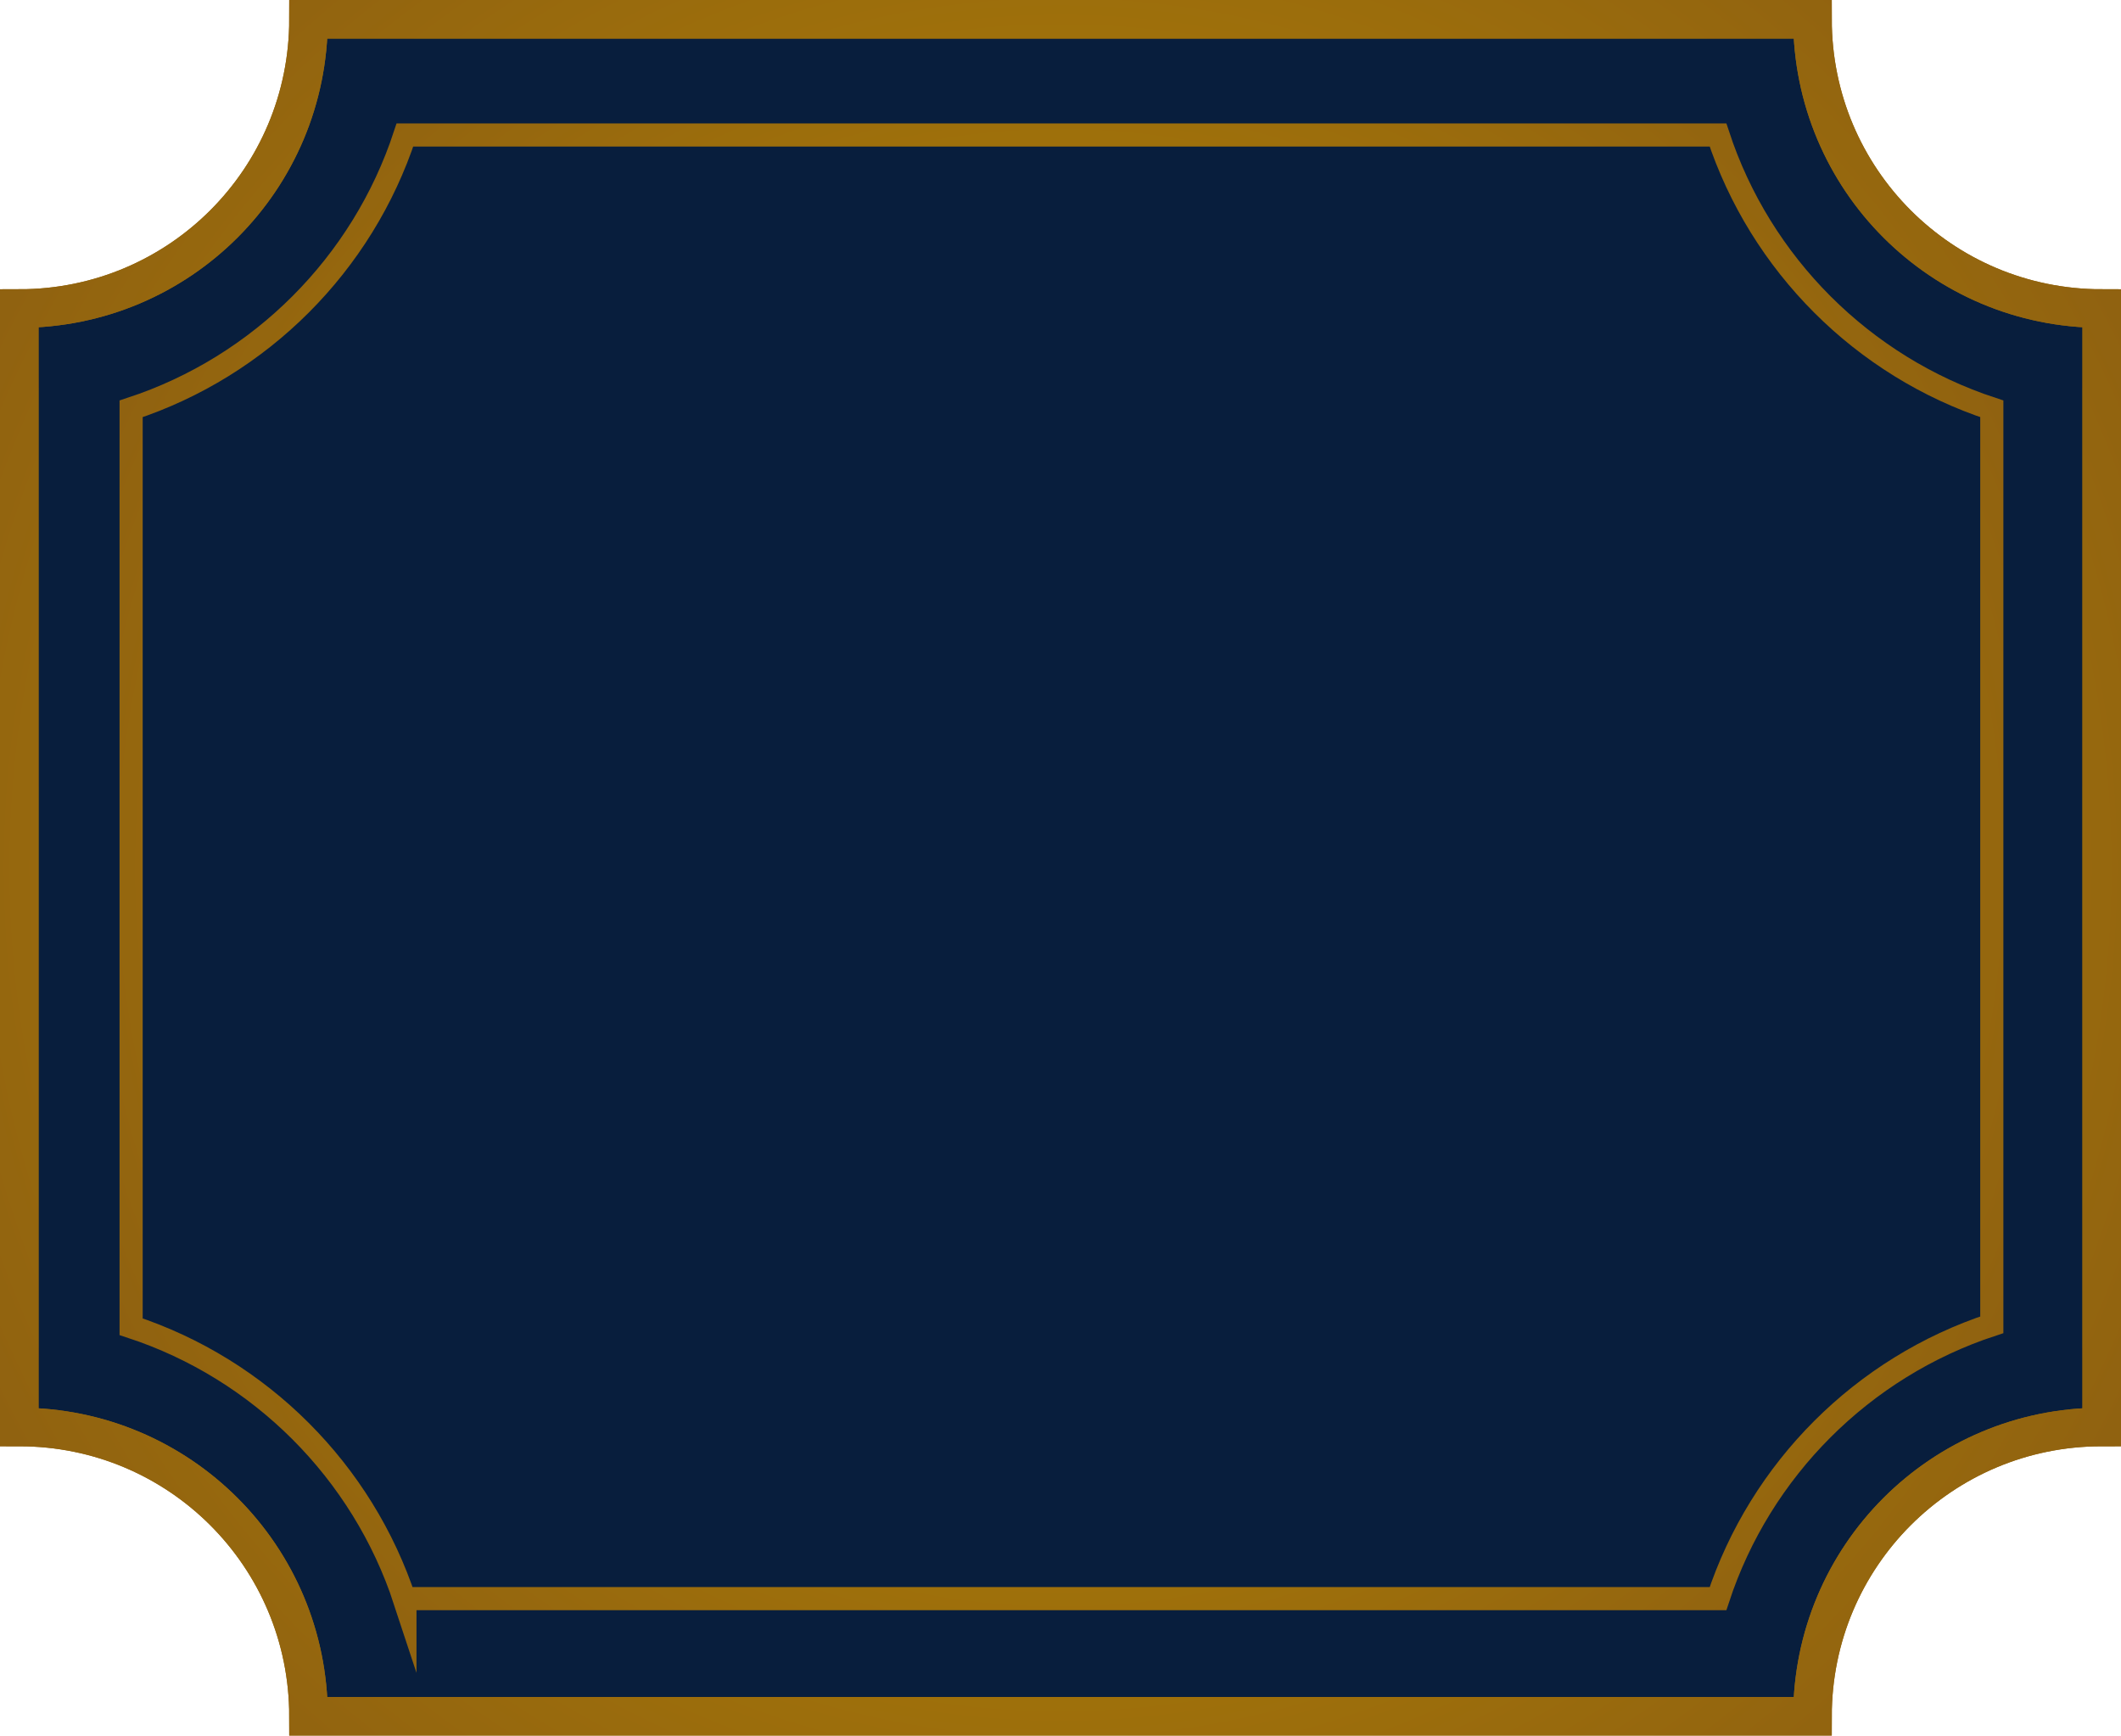
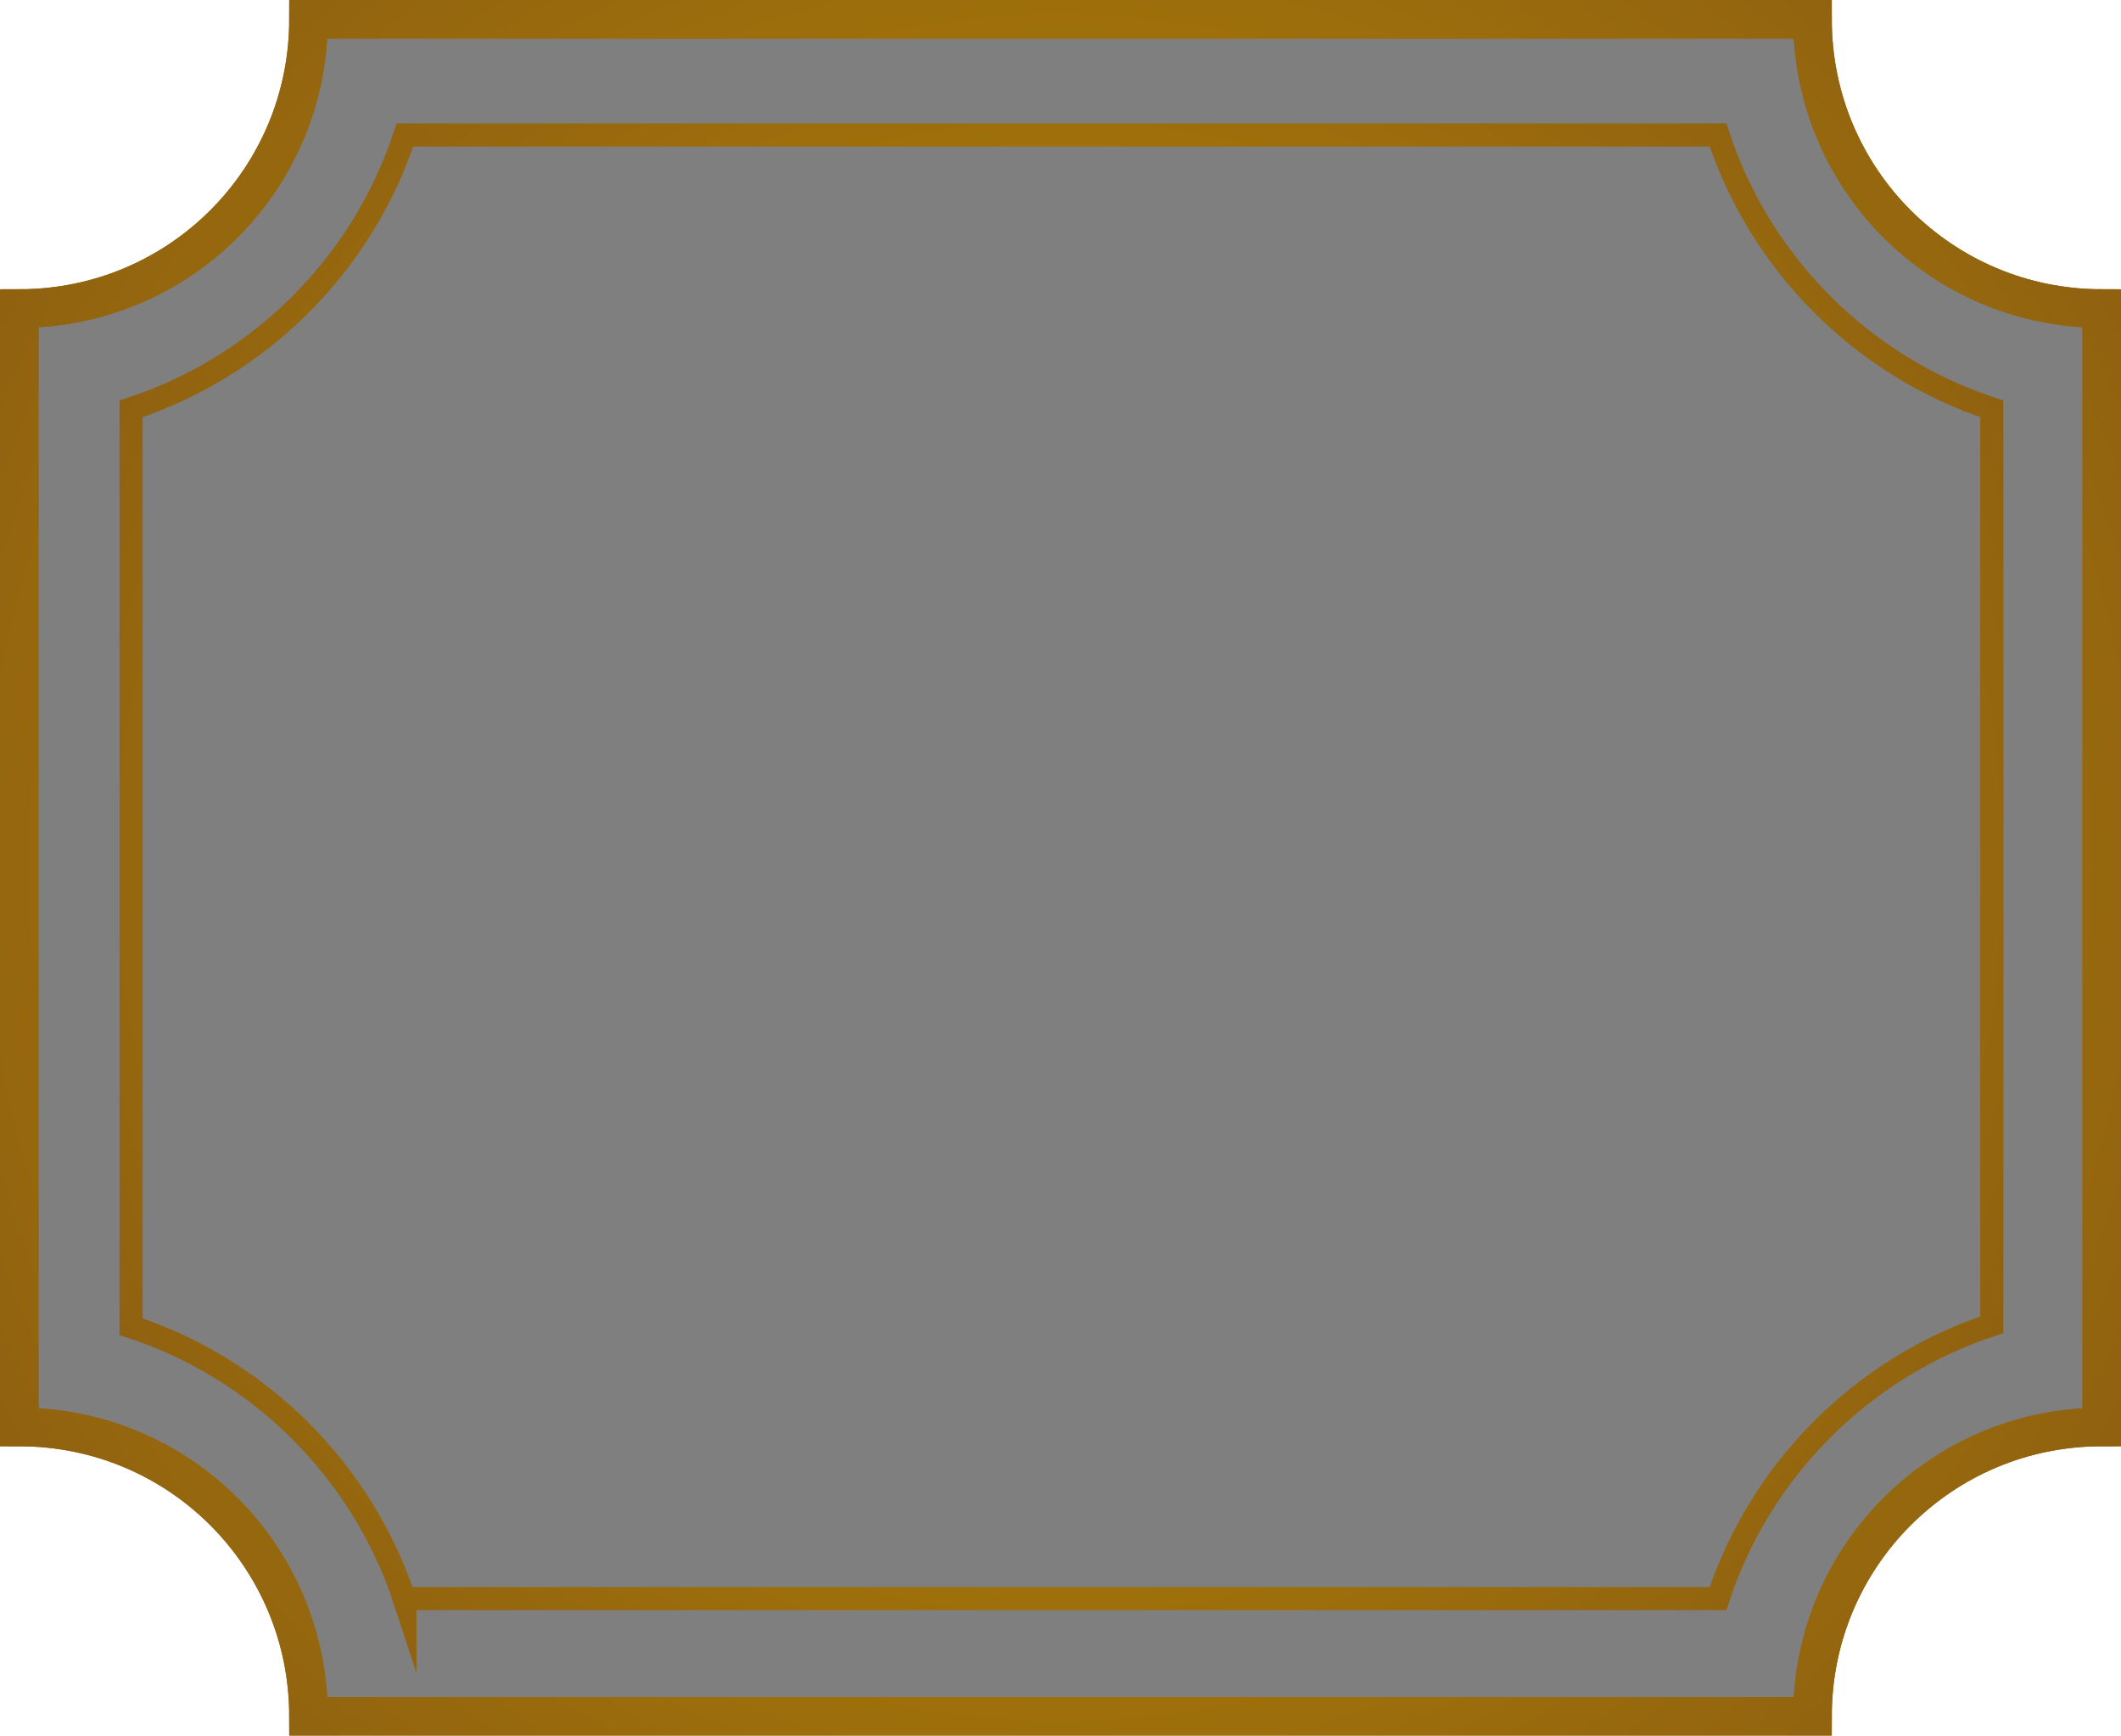
- <svg xmlns="http://www.w3.org/2000/svg" xmlns:xlink="http://www.w3.org/1999/xlink" id="_レイヤー_1" data-name="レイヤー_1" version="1.1" viewBox="0 0 110 90">
+ <svg xmlns="http://www.w3.org/2000/svg" id="_レイヤー_1" version="1.1" viewBox="0 0 110 90">
  <defs>
    <style>
      .st0 {
-         stroke: url(#_名称未設定グラデーション1);
-         stroke-width: 1.2px;
+         stroke: url(#_名称未設定グラデーション_2);
      }

-       .st0, .st1 {
+       .st0, .st1, .st2 {
        fill: none;
        stroke-miterlimit: 10;
      }

-       .st2 {
-         fill: #081e3d;
+       .st0, .st2 {
+         stroke-width: 2px;
      }

      .st1 {
+         stroke: url(#_名称未設定グラデーション_3);
+         stroke-width: 1.2px;
+       }
+ 
+       .st3 {
+         opacity: .5;
+       }
+ 
+       .st2 {
        stroke: url(#_名称未設定グラデーション);
-         stroke-width: 2px;
      }
    </style>
-     <radialGradient id="_名称未設定グラデーション" data-name="名称未設定グラデーション" cx="55" cy="47" fx="55" fy="47" r="70" gradientTransform="translate(0 92) scale(1 -1)" gradientUnits="userSpaceOnUse">
+     <radialGradient id="_名称未設定グラデーション" data-name="名称未設定グラデーション" cx="55" cy="2113" fx="55" fy="2113" r="70" gradientTransform="translate(0 -2068)" gradientUnits="userSpaceOnUse">
      <stop offset="0" stop-color="#bf9000" />
      <stop offset="1" stop-color="#8a5c12" />
    </radialGradient>
-     <radialGradient id="_名称未設定グラデーション1" data-name="名称未設定グラデーション" cy="45" fy="45" r="61.3" gradientTransform="matrix(1,0,0,1,0,0)" xlink:href="#_名称未設定グラデーション" />
+     <radialGradient id="_名称未設定グラデーション_2" data-name="名称未設定グラデーション 2" cx="55" cy="2113" fx="55" fy="2113" r="70" gradientTransform="translate(0 -2068)" gradientUnits="userSpaceOnUse">
+       <stop offset="0" stop-color="#bf9000" />
+       <stop offset="1" stop-color="#8a5c12" />
+     </radialGradient>
+     <radialGradient id="_名称未設定グラデーション_3" data-name="名称未設定グラデーション 3" cx="55" cy="47" fx="55" fy="47" r="61.3" gradientTransform="translate(0 92) scale(1 -1)" gradientUnits="userSpaceOnUse">
+       <stop offset="0" stop-color="#bf9000" />
+       <stop offset="1" stop-color="#8a5c12" />
+     </radialGradient>
  </defs>
-   <path class="st2" d="M94,89H16c0-8.3-6.7-15-15-15V16c8.3,0,15-6.7,15-15h78c0,8.3,6.7,15,15,15v58c-8.3,0-15,6.7-15,15Z" />
-   <path class="st1" d="M94,89H16c0-8.3-6.7-15-15-15V16c8.3,0,15-6.7,15-15h78c0,8.3,6.7,15,15,15v58c-8.3,0-15,6.7-15,15Z" vector-effect="non-scaling-stroke" />
-   <path class="st1" d="M94,89H16c0-8.3-6.7-15-15-15V16c8.3,0,15-6.7,15-15h78c0,8.3,6.7,15,15,15v58c-8.3,0-15,6.7-15,15Z" vector-effect="non-scaling-stroke" />
-   <path class="st0" d="M21,83c-2.2-6.7-7.5-12-14.2-14.2V21.2c6.7-2.2,12-7.5,14.2-14.2h68.1c2.2,6.7,7.5,12,14.2,14.2v47.5c-6.7,2.2-12,7.5-14.2,14.2H21Z" />
+   <path class="st3" d="M94,89H16c0-8.3-6.7-15-15-15V16c8.3,0,15-6.7,15-15h78c0,8.3,6.7,15,15,15v58c-8.3,0-15,6.7-15,15Z" />
+   <path class="st2" d="M94,89H16c0-8.3-6.7-15-15-15V16c8.3,0,15-6.7,15-15h78c0,8.3,6.7,15,15,15v58c-8.3,0-15,6.7-15,15Z" vector-effect="non-scaling-stroke" />
+   <path class="st0" d="M94,89H16c0-8.3-6.7-15-15-15V16c8.3,0,15-6.7,15-15h78c0,8.3,6.7,15,15,15v58c-8.3,0-15,6.7-15,15Z" vector-effect="non-scaling-stroke" />
+   <path class="st1" d="M21,83c-2.2-6.7-7.5-12-14.2-14.2V21.2c6.7-2.2,12-7.5,14.2-14.2h68.1c2.2,6.7,7.5,12,14.2,14.2v47.5c-6.7,2.2-12,7.5-14.2,14.2H21Z" />
</svg>
